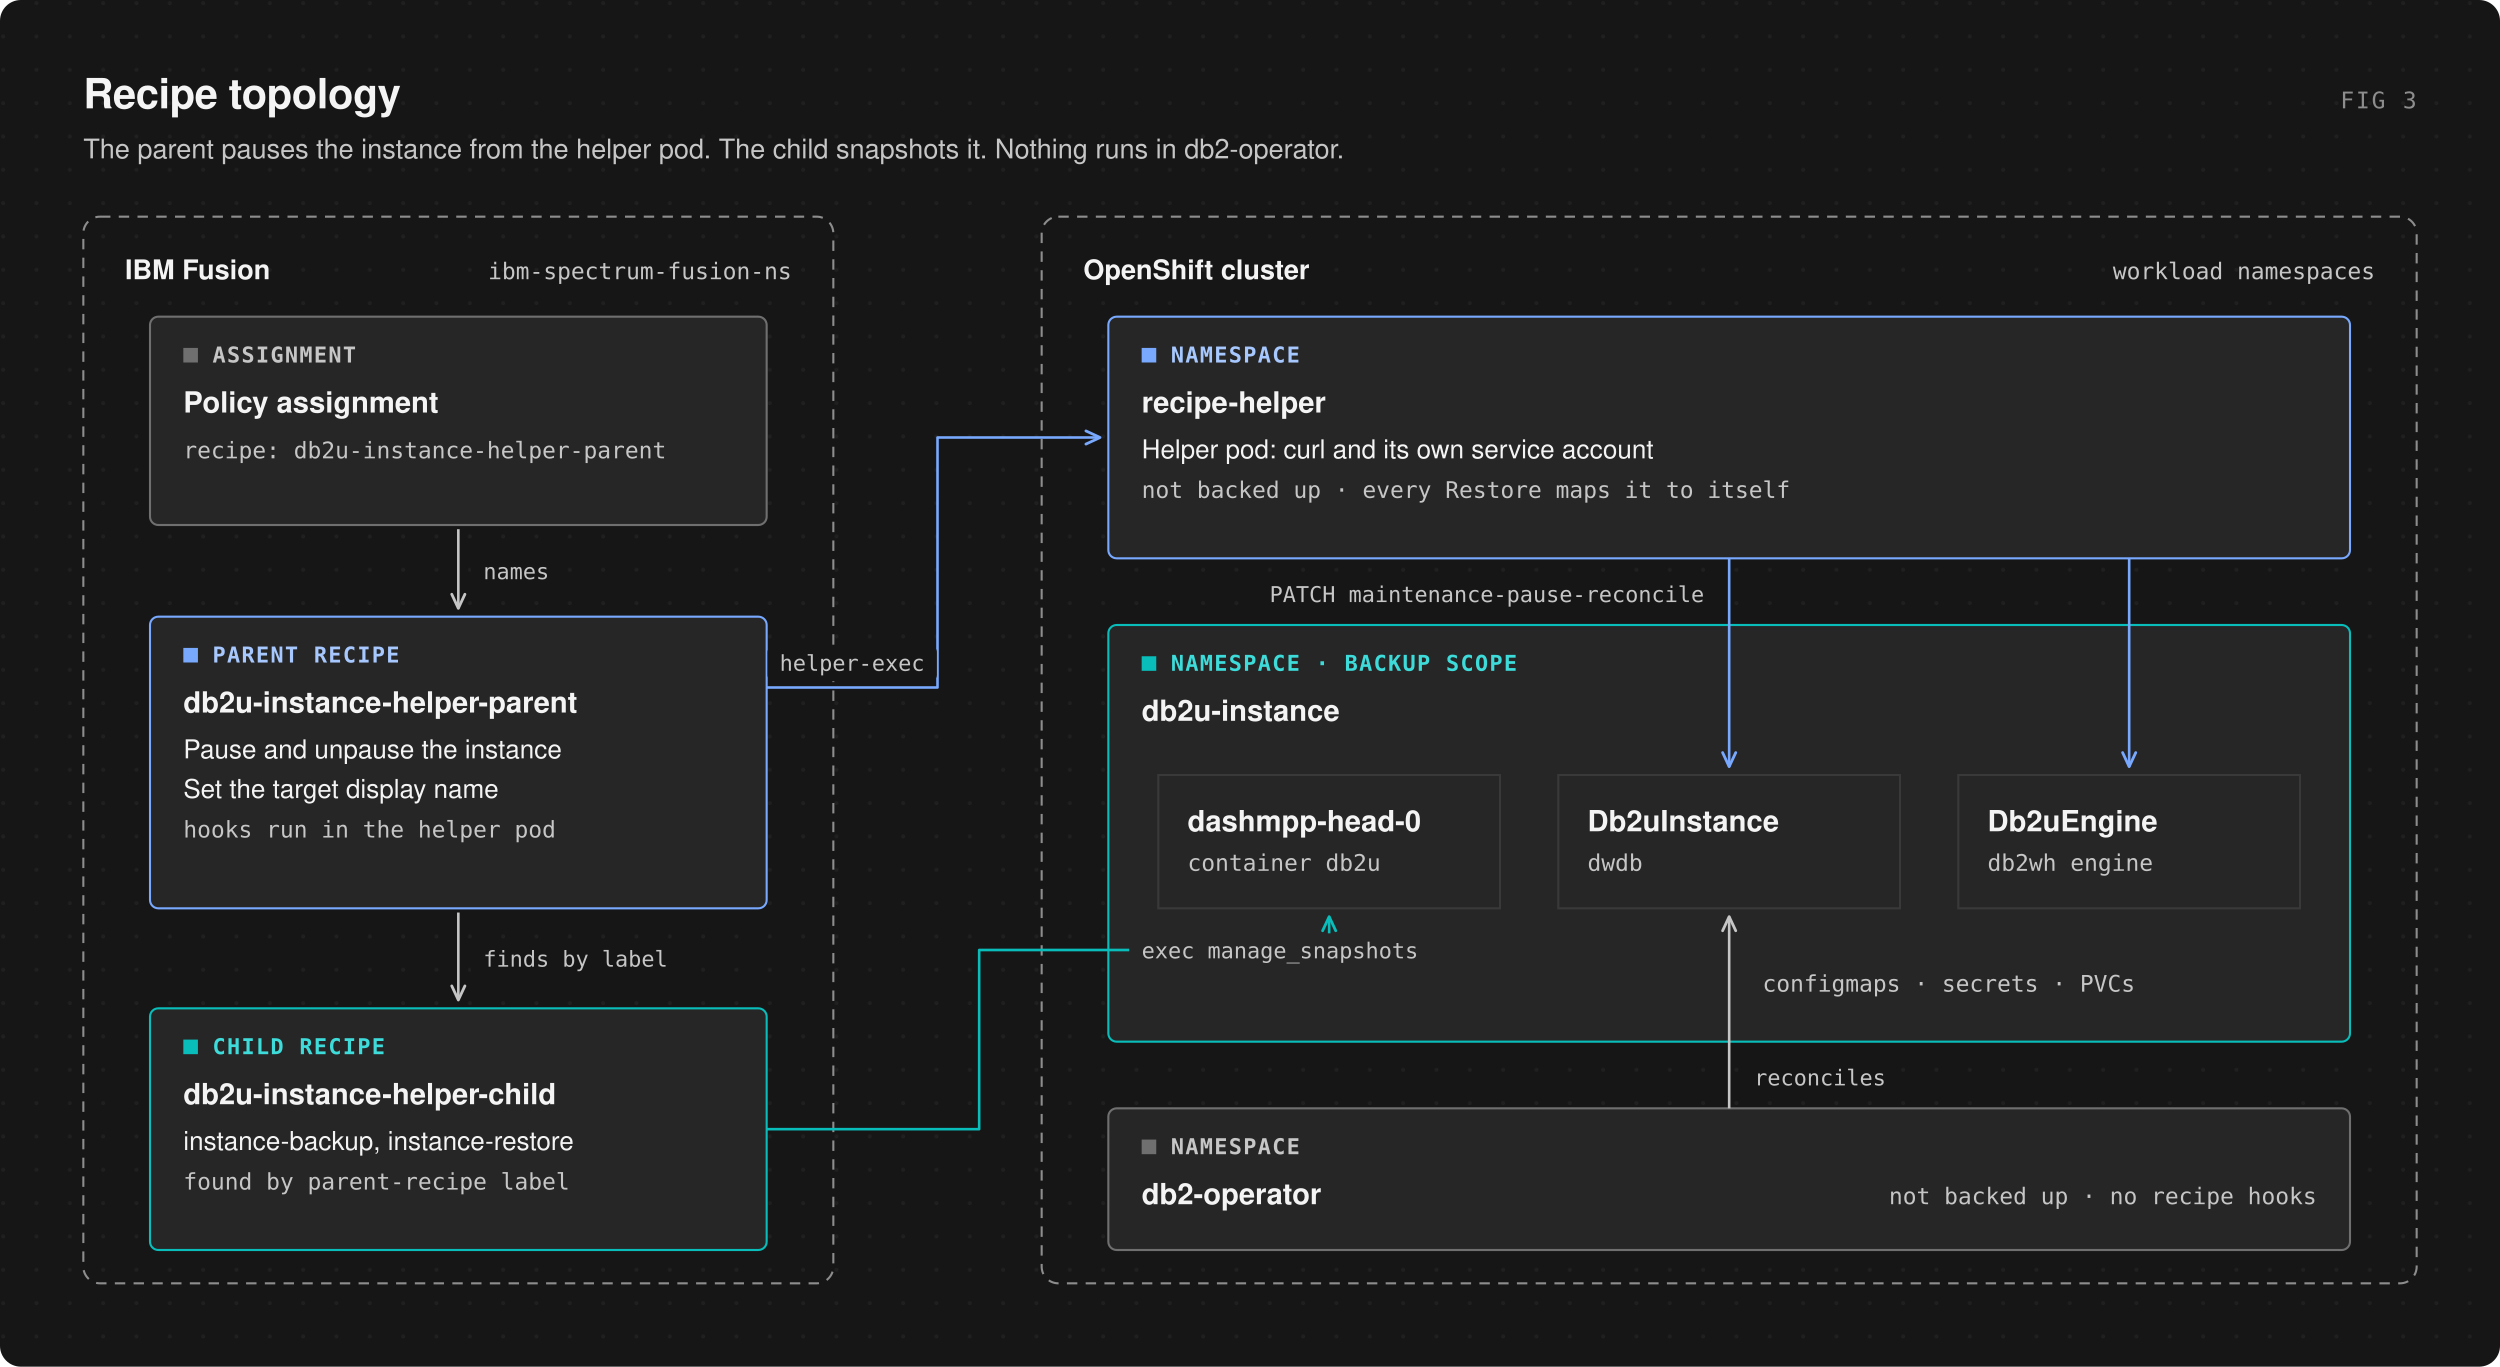
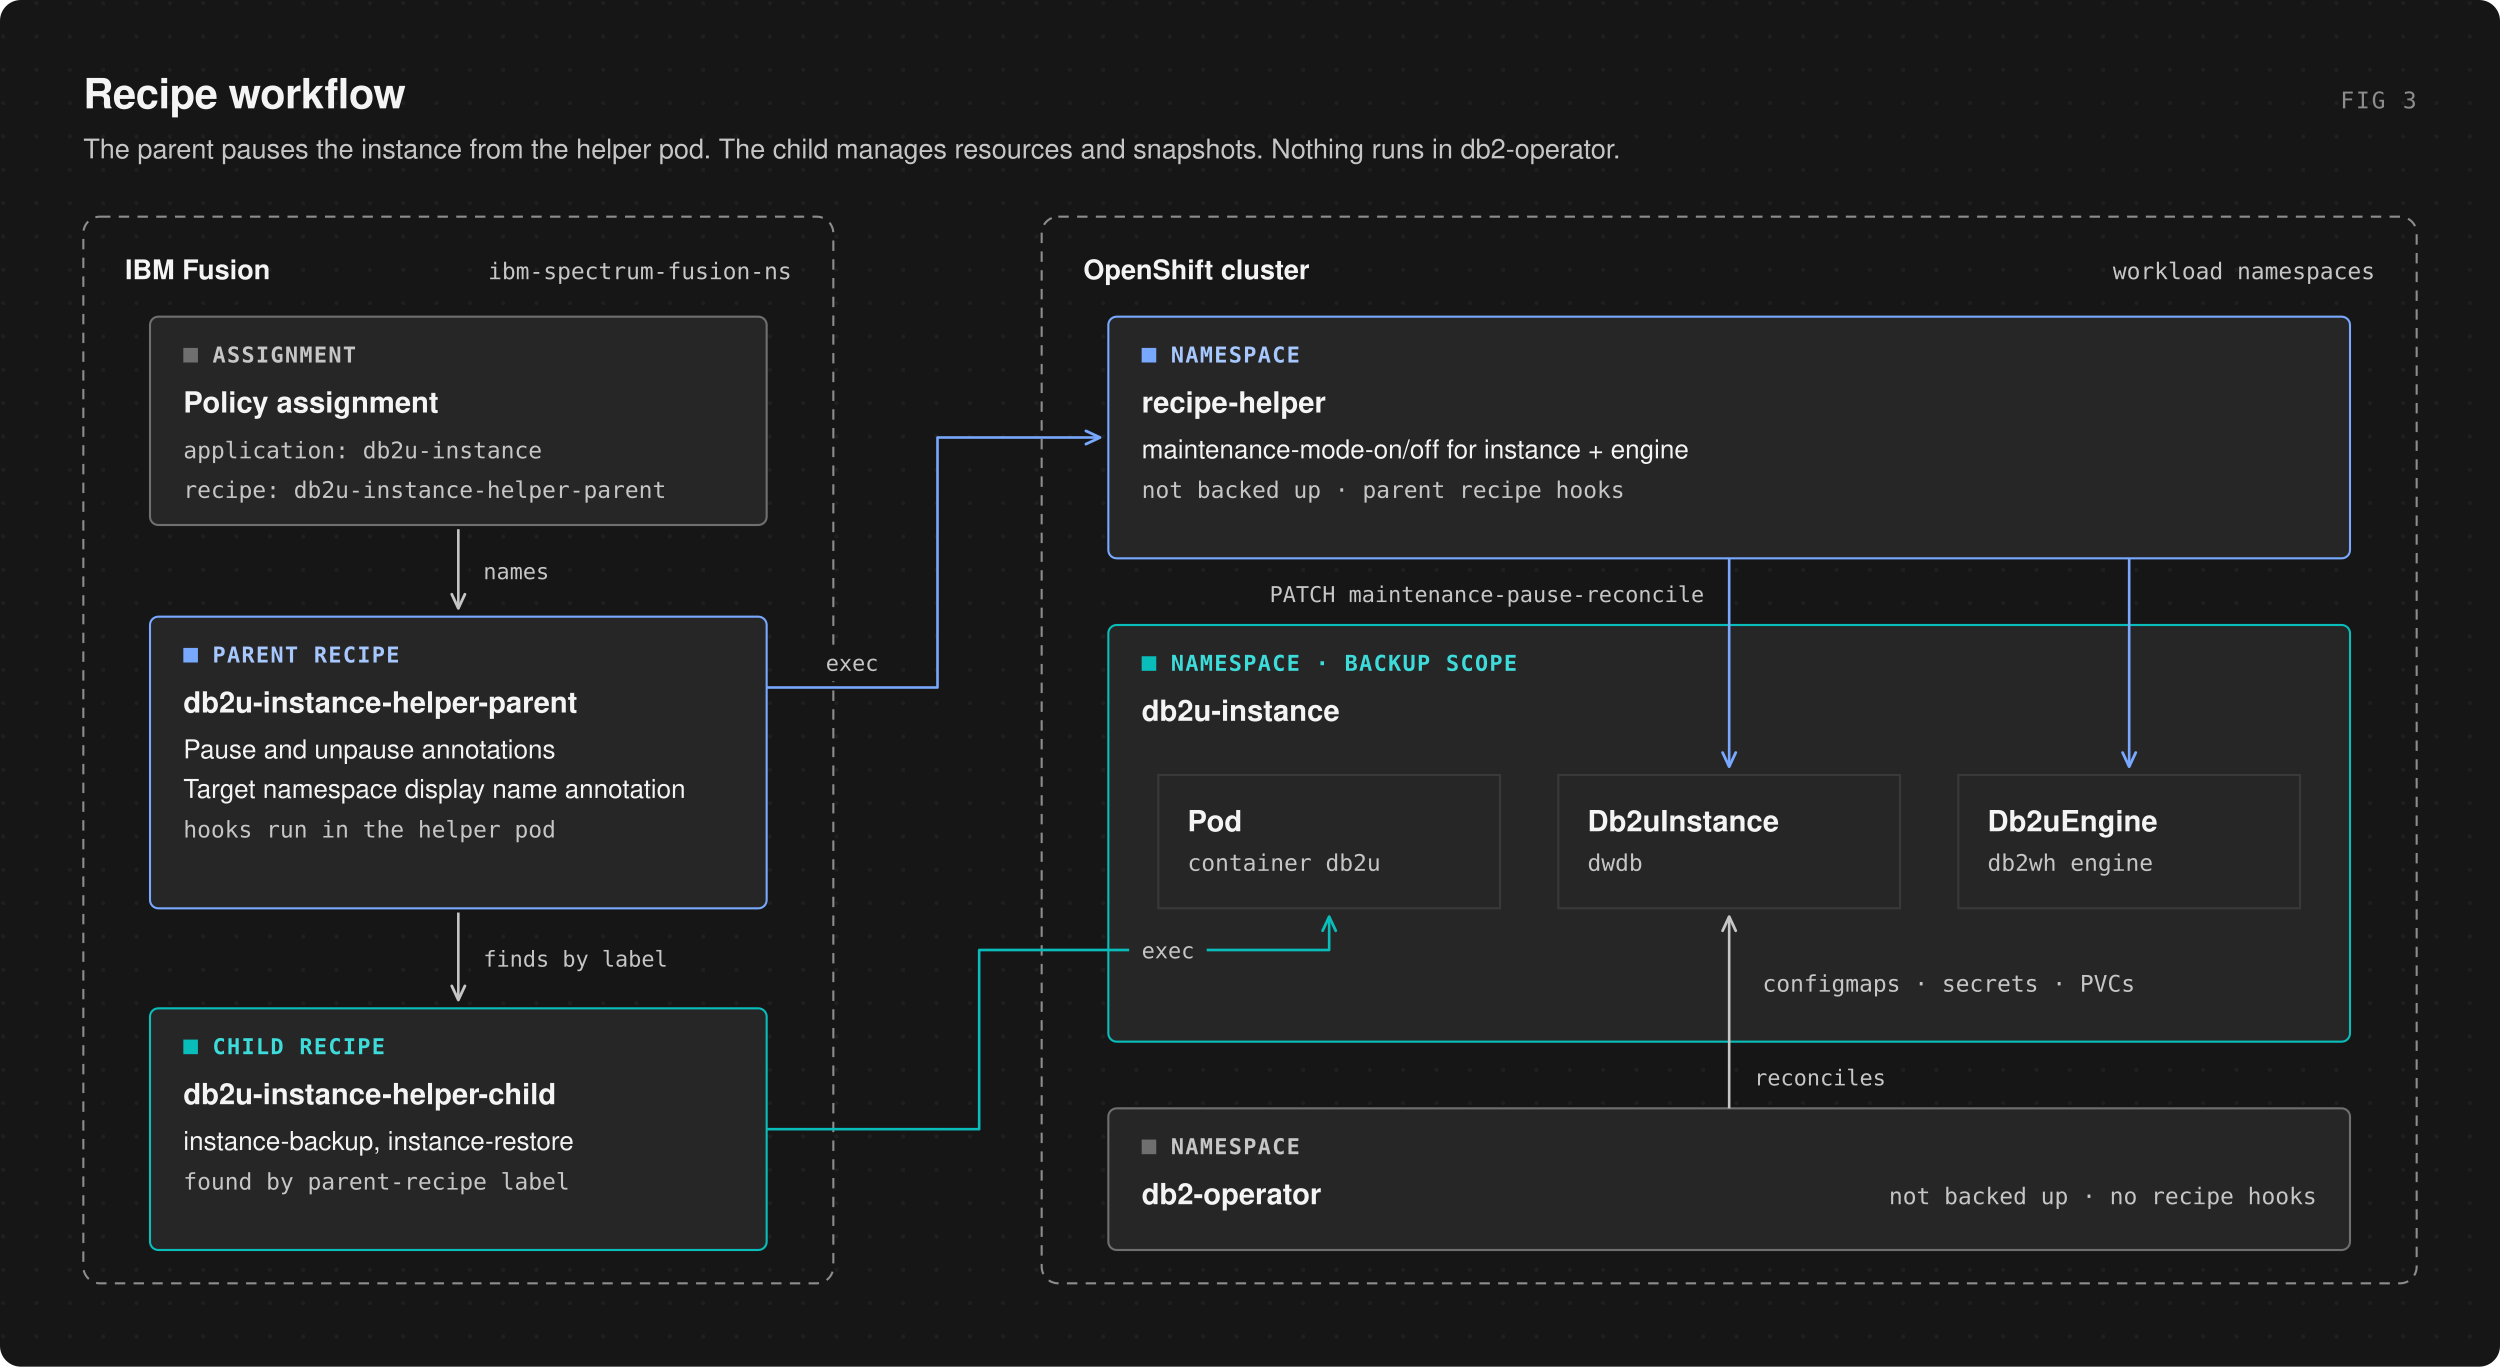
<svg xmlns="http://www.w3.org/2000/svg" id="db2u-architecture-dark" viewBox="0 0 1200 656" width="1200" height="656" role="img" aria-labelledby="db2u-architecture-dark-t db2u-architecture-dark-d">
  <style>#db2u-architecture-dark text{font-family:'IBM Plex Sans', -apple-system, BlinkMacSystemFont, 'Segoe UI', Helvetica, Arial, sans-serif}#db2u-architecture-dark .ttl{font-size:20px;font-weight:600;fill:#F4F4F4;letter-spacing:-0.01em}#db2u-architecture-dark .sub{font-size:13px;fill:#C6C6C6}#db2u-architecture-dark .fig{font-family:'IBM Plex Mono', ui-monospace, SFMono-Regular, Menlo, Consolas, monospace;font-size:11px;font-weight:500;fill:#8D8D8D;letter-spacing:0.08em}#db2u-architecture-dark .eye{font-size:10.5px;font-weight:600;letter-spacing:0.06em;font-family:'IBM Plex Mono', ui-monospace, SFMono-Regular, Menlo, Consolas, monospace}#db2u-architecture-dark .h{font-size:14px;font-weight:600;fill:#F4F4F4}#db2u-architecture-dark .hm{font-family:'IBM Plex Mono', ui-monospace, SFMono-Regular, Menlo, Consolas, monospace;font-size:13px;font-weight:600;fill:#F4F4F4}#db2u-architecture-dark .gh{font-size:13px;font-weight:600;fill:#F4F4F4}#db2u-architecture-dark .b{font-size:12.5px;fill:#F4F4F4}#db2u-architecture-dark .m{font-family:'IBM Plex Mono', ui-monospace, SFMono-Regular, Menlo, Consolas, monospace;font-size:11px;fill:#C6C6C6}#db2u-architecture-dark .mv{font-family:'IBM Plex Mono', ui-monospace, SFMono-Regular, Menlo, Consolas, monospace;font-size:12px;font-weight:500;fill:#F4F4F4}#db2u-architecture-dark .lab{font-family:'IBM Plex Mono', ui-monospace, SFMono-Regular, Menlo, Consolas, monospace;font-size:10.5px;fill:#C6C6C6}#db2u-architecture-dark .labd{font-family:'IBM Plex Mono', ui-monospace, SFMono-Regular, Menlo, Consolas, monospace;font-size:10.5px;font-weight:500;fill:#FFB3B8}#db2u-architecture-dark .hd{font-family:'IBM Plex Mono', ui-monospace, SFMono-Regular, Menlo, Consolas, monospace;font-size:10.5px;font-weight:500;fill:#8D8D8D;letter-spacing:0.08em}</style>
  <defs>
    <marker id="db2u-architecture-dark-m-neu" viewBox="0 0 10 10" refX="9" refY="5" markerWidth="9" markerHeight="9" markerUnits="userSpaceOnUse" orient="auto">
      <path d="M1.5 1.5L9 5L1.5 8.5" fill="none" style="stroke:#C6C6C6" stroke-width="1.5" stroke-linecap="round" stroke-linejoin="round" />
    </marker>
    <marker id="db2u-architecture-dark-m-pri" viewBox="0 0 10 10" refX="9" refY="5" markerWidth="9" markerHeight="9" markerUnits="userSpaceOnUse" orient="auto">
      <path d="M1.5 1.5L9 5L1.5 8.5" fill="none" style="stroke:#78A9FF" stroke-width="1.5" stroke-linecap="round" stroke-linejoin="round" />
    </marker>
    <marker id="db2u-architecture-dark-m-sec" viewBox="0 0 10 10" refX="9" refY="5" markerWidth="9" markerHeight="9" markerUnits="userSpaceOnUse" orient="auto">
      <path d="M1.5 1.5L9 5L1.5 8.5" fill="none" style="stroke:#08BDBA" stroke-width="1.5" stroke-linecap="round" stroke-linejoin="round" />
    </marker>
    <marker id="db2u-architecture-dark-m-cau" viewBox="0 0 10 10" refX="9" refY="5" markerWidth="9" markerHeight="9" markerUnits="userSpaceOnUse" orient="auto">
      <path d="M1.5 1.5L9 5L1.5 8.5" fill="none" style="stroke:#D2A106" stroke-width="1.5" stroke-linecap="round" stroke-linejoin="round" />
    </marker>
    <marker id="db2u-architecture-dark-m-dan" viewBox="0 0 10 10" refX="9" refY="5" markerWidth="9" markerHeight="9" markerUnits="userSpaceOnUse" orient="auto">
      <path d="M1.5 1.5L9 5L1.5 8.5" fill="none" style="stroke:#FA4D56" stroke-width="1.5" stroke-linecap="round" stroke-linejoin="round" />
    </marker>
    <pattern id="db2u-architecture-dark-pat" width="16" height="16" patternUnits="userSpaceOnUse">
      <circle cx="1.5" cy="1.5" r="1" style="fill:#1F1F1F" />
    </pattern>
  </defs>
  <rect width="1200" height="656" rx="10" style="fill:#161616" />
  <rect width="1200" height="656" rx="10" fill="url(#db2u-architecture-dark-pat)" />
-   <text x="40" y="52" class="ttl">Recipe topology</text>
-   <text x="40" y="76" class="sub">The parent pauses the instance from the helper pod. The child snapshots it. Nothing runs in db2-operator.</text>
+   <text x="40" y="52" class="ttl">Recipe workflow</text>
+   <text x="40" y="76" class="sub">The parent pauses the instance from the helper pod. The child manages resources and snapshots. Nothing runs in db2-operator.</text>
  <text x="1160" y="52" class="fig" text-anchor="end">FIG 3</text>
  <rect x="40" y="104" width="360" height="512" rx="8" style="fill:none;stroke:#8D8D8D" stroke-width="1" stroke-dasharray="5 4" />
  <text x="60" y="134" class="gh">IBM Fusion</text>
  <text x="380" y="134" class="m" text-anchor="end">ibm-spectrum-fusion-ns</text>
  <rect x="500" y="104" width="660" height="512" rx="8" style="fill:none;stroke:#8D8D8D" stroke-width="1" stroke-dasharray="5 4" />
  <text x="520" y="134" class="gh">OpenShift cluster</text>
  <text x="1140" y="134" class="m" text-anchor="end">workload namespaces</text>
  <g>
    <rect x="72" y="152" width="296" height="100" rx="4" style="fill:#262626;stroke:#6F6F6F" stroke-width="1" />
    <rect x="88" y="167" width="7" height="7" style="fill:#6F6F6F" />
    <text x="102" y="174" class="eye" style="fill:#C6C6C6">ASSIGNMENT</text>
    <text x="88" y="198" class="h">Policy assignment</text>
-     <text x="88" y="220" class="m">recipe: db2u-instance-helper-parent</text>
+     <text x="88" y="220" class="m">application: db2u-instance</text>
+     <text x="88" y="239" class="m">recipe: db2u-instance-helper-parent</text>
  </g>
  <g>
    <rect x="72" y="296" width="296" height="140" rx="4" style="fill:#262626;stroke:#78A9FF" stroke-width="1" />
    <rect x="88" y="311" width="7" height="7" style="fill:#78A9FF" />
    <text x="102" y="318" class="eye" style="fill:#A6C8FF">PARENT RECIPE</text>
    <text x="88" y="342" class="h">db2u-instance-helper-parent</text>
-     <text x="88" y="364" class="b">Pause and unpause the instance</text>
-     <text x="88" y="383" class="b">Set the target display name</text>
+     <text x="88" y="364" class="b">Pause and unpause annotations</text>
+     <text x="88" y="383" class="b">Target namespace display name annotation</text>
    <text x="88" y="402" class="m">hooks run in the helper pod</text>
  </g>
  <g>
    <rect x="72" y="484" width="296" height="116" rx="4" style="fill:#262626;stroke:#08BDBA" stroke-width="1" />
    <rect x="88" y="499" width="7" height="7" style="fill:#08BDBA" />
    <text x="102" y="506" class="eye" style="fill:#3DDBD9">CHILD RECIPE</text>
    <text x="88" y="530" class="h">db2u-instance-helper-child</text>
    <text x="88" y="552" class="b">instance-backup, instance-restore</text>
    <text x="88" y="571" class="m">found by parent-recipe label</text>
  </g>
  <path d="M220 254V292" fill="none" style="stroke:#C6C6C6" stroke-width="1.25" stroke-linejoin="round" marker-end="url(#db2u-architecture-dark-m-neu)" />
  <rect x="226.0" y="266" width="43.5" height="17" rx="3" style="fill:#161616" />
  <text x="232" y="278" class="lab" text-anchor="start">names</text>
  <path d="M220 438V480" fill="none" style="stroke:#C6C6C6" stroke-width="1.25" stroke-linejoin="round" marker-end="url(#db2u-architecture-dark-m-neu)" />
  <rect x="226.0" y="452" width="100.2" height="17" rx="3" style="fill:#161616" />
  <text x="232" y="464" class="lab" text-anchor="start">finds by label</text>
  <g>
    <rect x="532" y="152" width="596" height="116" rx="4" style="fill:#262626;stroke:#78A9FF" stroke-width="1" />
    <rect x="548" y="167" width="7" height="7" style="fill:#78A9FF" />
    <text x="562" y="174" class="eye" style="fill:#A6C8FF">NAMESPACE</text>
    <text x="548" y="198" class="h">recipe-helper</text>
-     <text x="548" y="220" class="b">Helper pod: curl and its own service account</text>
-     <text x="548" y="239" class="m">not backed up · every Restore maps it to itself</text>
+     <text x="548" y="220" class="b">maintenance-mode-on/off for instance + engine</text>
+     <text x="548" y="239" class="m">not backed up · parent recipe hooks</text>
  </g>
  <g>
    <rect x="532" y="300" width="596" height="200" rx="4" style="fill:#262626;stroke:#08BDBA" stroke-width="1" />
    <rect x="548" y="315" width="7" height="7" style="fill:#08BDBA" />
    <text x="562" y="322" class="eye" style="fill:#3DDBD9">NAMESPACE · BACKUP SCOPE</text>
    <text x="548" y="346" class="h">db2u-instance</text>
  </g>
  <rect x="556" y="372" width="164" height="64" rx="0" style="fill:#262626;stroke:#393939" stroke-width="1" />
-   <text x="570" y="399" class="h">dashmpp-head-0</text>
+   <text x="570" y="399" class="h">Pod</text>
  <text x="570" y="418" class="m">container db2u</text>
  <rect x="748" y="372" width="164" height="64" rx="0" style="fill:#262626;stroke:#393939" stroke-width="1" />
  <text x="762" y="399" class="h">Db2uInstance</text>
  <text x="762" y="418" class="m">dwdb</text>
  <rect x="940" y="372" width="164" height="64" rx="0" style="fill:#262626;stroke:#393939" stroke-width="1" />
  <text x="954" y="399" class="h">Db2uEngine</text>
  <text x="954" y="418" class="m">db2wh engine</text>
  <text x="846" y="476" class="m">configmaps · secrets · PVCs</text>
  <g>
    <rect x="532" y="532" width="596" height="68" rx="4" style="fill:#262626;stroke:#6F6F6F" stroke-width="1" />
    <rect x="548" y="547" width="7" height="7" style="fill:#6F6F6F" />
    <text x="562" y="554" class="eye" style="fill:#C6C6C6">NAMESPACE</text>
    <text x="1112" y="578" class="m" text-anchor="end">not backed up · no recipe hooks</text>
    <text x="548" y="578" class="h">db2-operator</text>
  </g>
  <path d="M368 330H450V210H528" fill="none" style="stroke:#78A9FF" stroke-width="1.25" stroke-linejoin="round" marker-end="url(#db2u-architecture-dark-m-pri)" />
-   <rect x="368.4" y="310" width="81.3" height="17" rx="3" style="fill:#161616" />
-   <text x="409" y="322" class="lab" text-anchor="middle">helper-exec</text>
+   <rect x="390.4" y="310" width="37.2" height="17" rx="3" style="fill:#161616" />
+   <text x="409" y="322" class="lab" text-anchor="middle">exec</text>
  <path d="M368 542H470V456H638V440" fill="none" style="stroke:#08BDBA" stroke-width="1.25" stroke-linejoin="round" marker-end="url(#db2u-architecture-dark-m-sec)" />
-   <rect x="542.0" y="448" width="144.3" height="17" rx="3" style="fill:#262626" />
-   <text x="548" y="460" class="lab" text-anchor="start">exec manage_snapshots</text>
+   <rect x="542.0" y="448" width="37.2" height="17" rx="3" style="fill:#262626" />
+   <text x="548" y="460" class="lab" text-anchor="start">exec</text>
  <path d="M830 268V368" fill="none" style="stroke:#78A9FF" stroke-width="1.25" stroke-linejoin="round" marker-end="url(#db2u-architecture-dark-m-pri)" />
  <path d="M1022 268V368" fill="none" style="stroke:#78A9FF" stroke-width="1.25" stroke-linejoin="round" marker-end="url(#db2u-architecture-dark-m-pri)" />
  <rect x="604.1" y="277" width="219.9" height="17" rx="3" style="fill:#161616" />
  <text x="818" y="289" class="lab" text-anchor="end">PATCH maintenance-pause-reconcile</text>
  <path d="M830 532V440" fill="none" style="stroke:#C6C6C6" stroke-width="1.25" stroke-linejoin="round" marker-end="url(#db2u-architecture-dark-m-neu)" />
  <rect x="836.0" y="509" width="75.0" height="17" rx="3" style="fill:#161616" />
  <text x="842" y="521" class="lab" text-anchor="start">reconciles</text>
</svg>
